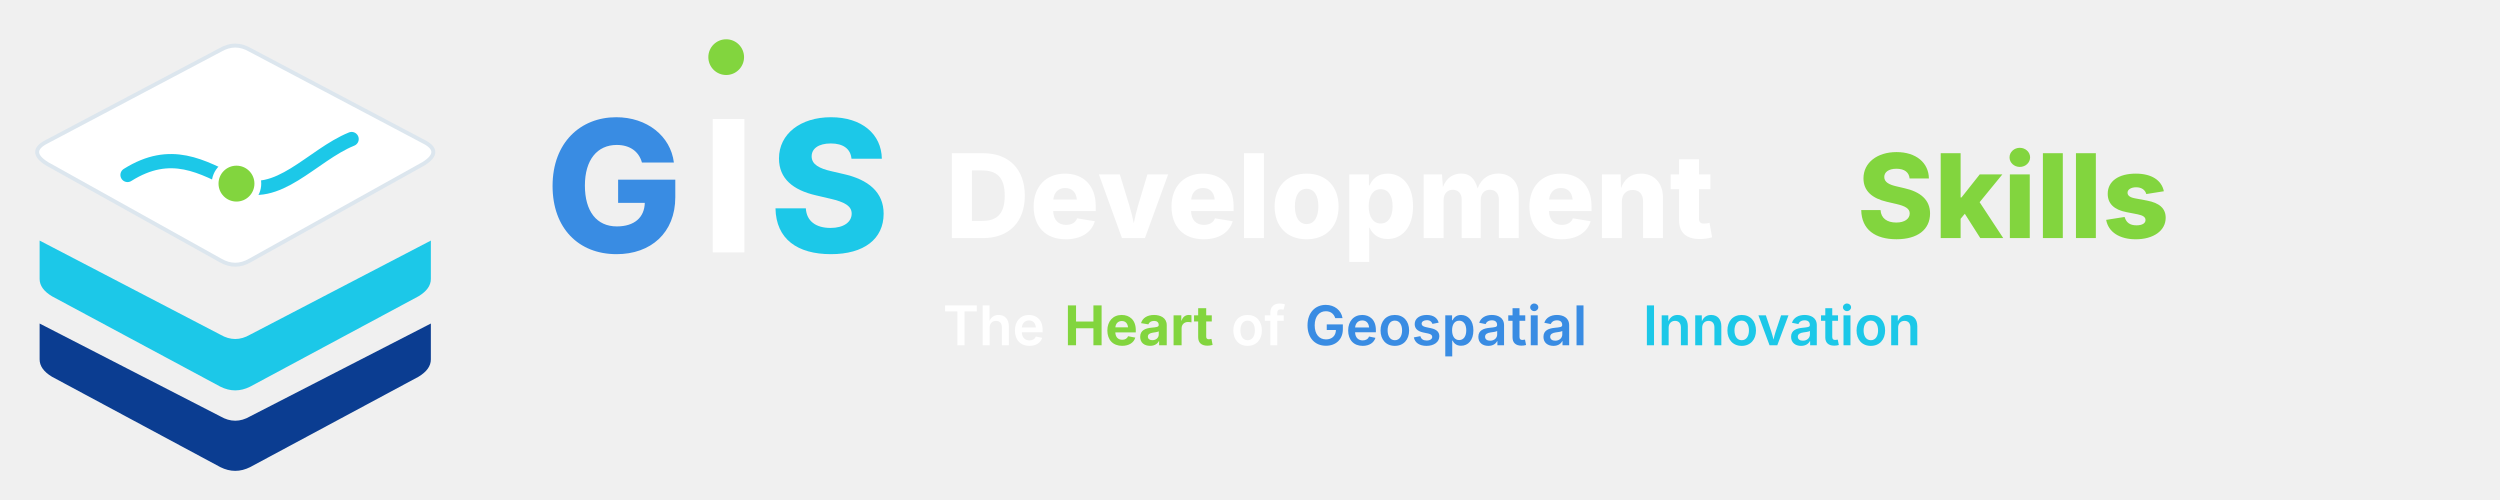
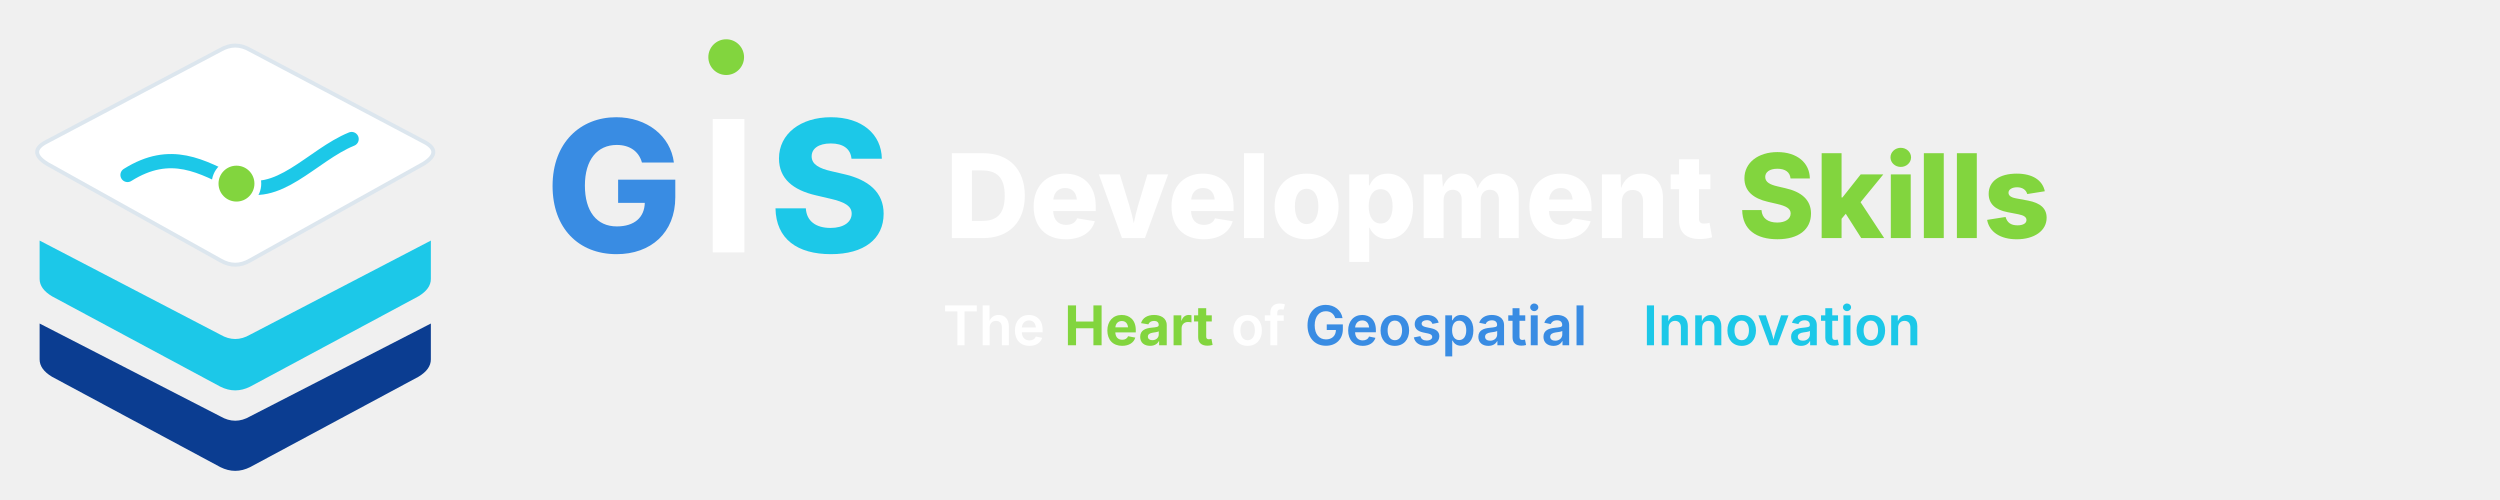
<svg xmlns="http://www.w3.org/2000/svg" width="1050" height="210" viewBox="0 0 1050 210" role="img" aria-labelledby="brandTitle brandDescription">
  <g id="map-layers-icon" transform="translate(0 9) scale(0.52)">
    <path id="bottom-layer" fill="#0B3D91" d="M32 244 L178 319 Q190 326 202 319 L348 244 L348 273 Q348 281 338 287 L202 360 Q190 366 178 360 L42 287 Q32 281 32 273 Z" />
    <path id="middle-layer" fill="#1CC8E8" d="M32 177 L178 253 Q190 260 202 253 L348 177 L348 208 Q348 216 338 222 L202 295 Q190 301 178 295 L42 222 Q32 216 32 208 Z" />
    <path id="top-map" fill="#FFFFFF" stroke="#DCE6EE" stroke-width="3.2" d="M178 23 Q190 16 202 23 L342 97 Q358 105 342 115 L202 193 Q190 200 178 193 L38 115 Q22 105 38 97 Z" />
    <path id="map-route" d="M103 124 C138 102 163 117 191 131 C224 146 252 108 284 95" fill="none" stroke="#1CC8E8" stroke-width="11.5" stroke-linecap="round" />
    <circle id="map-waypoint-outline" cx="191" cy="131" r="20" fill="#FFFFFF" />
    <circle id="map-waypoint" cx="191" cy="131" r="14.5" fill="#82D53E" />
  </g>
  <text x="229" y="106" font-family="Inter,Arial,sans-serif" font-size="77" font-weight="800" fill="#398CE3">G</text>
  <text x="295" y="106" font-family="Inter,Arial,sans-serif" font-size="77" font-weight="800" fill="#FFFFFF">I</text>
  <circle cx="305" cy="24" r="7.5" fill="#82D53E" />
  <text x="323" y="106" font-family="Inter,Arial,sans-serif" font-size="77" font-weight="800" fill="#1CC8E8">S</text>
  <text x="397" y="100" font-family="Inter,Arial,sans-serif" font-size="49" font-weight="800" fill="#FFFFFF">Development</text>
-   <text x="780" y="100" font-family="Inter,Arial,sans-serif" font-size="49" font-weight="800" fill="#82D53E">Skills</text>
+   <text x="730" y="100" font-family="Inter,Arial,sans-serif" font-size="49" font-weight="800" fill="#82D53E">Skills</text>
  <text x="396" y="145" font-family="Inter,Arial,sans-serif" font-size="23" font-weight="600" fill="#FFFFFF">The</text>
  <text x="447" y="145" font-family="Inter,Arial,sans-serif" font-size="23" font-weight="700" fill="#82D53E">Heart</text>
  <text x="517" y="145" font-family="Inter,Arial,sans-serif" font-size="23" font-weight="600" fill="#FFFFFF">of</text>
  <text x="548" y="145" font-family="Inter,Arial,sans-serif" font-size="23" font-weight="600" fill="#398CE3">Geospatial</text>
  <text x="690" y="145" font-family="Inter,Arial,sans-serif" font-size="23" font-weight="600" fill="#1CC8E8">Innovation</text>
</svg>
